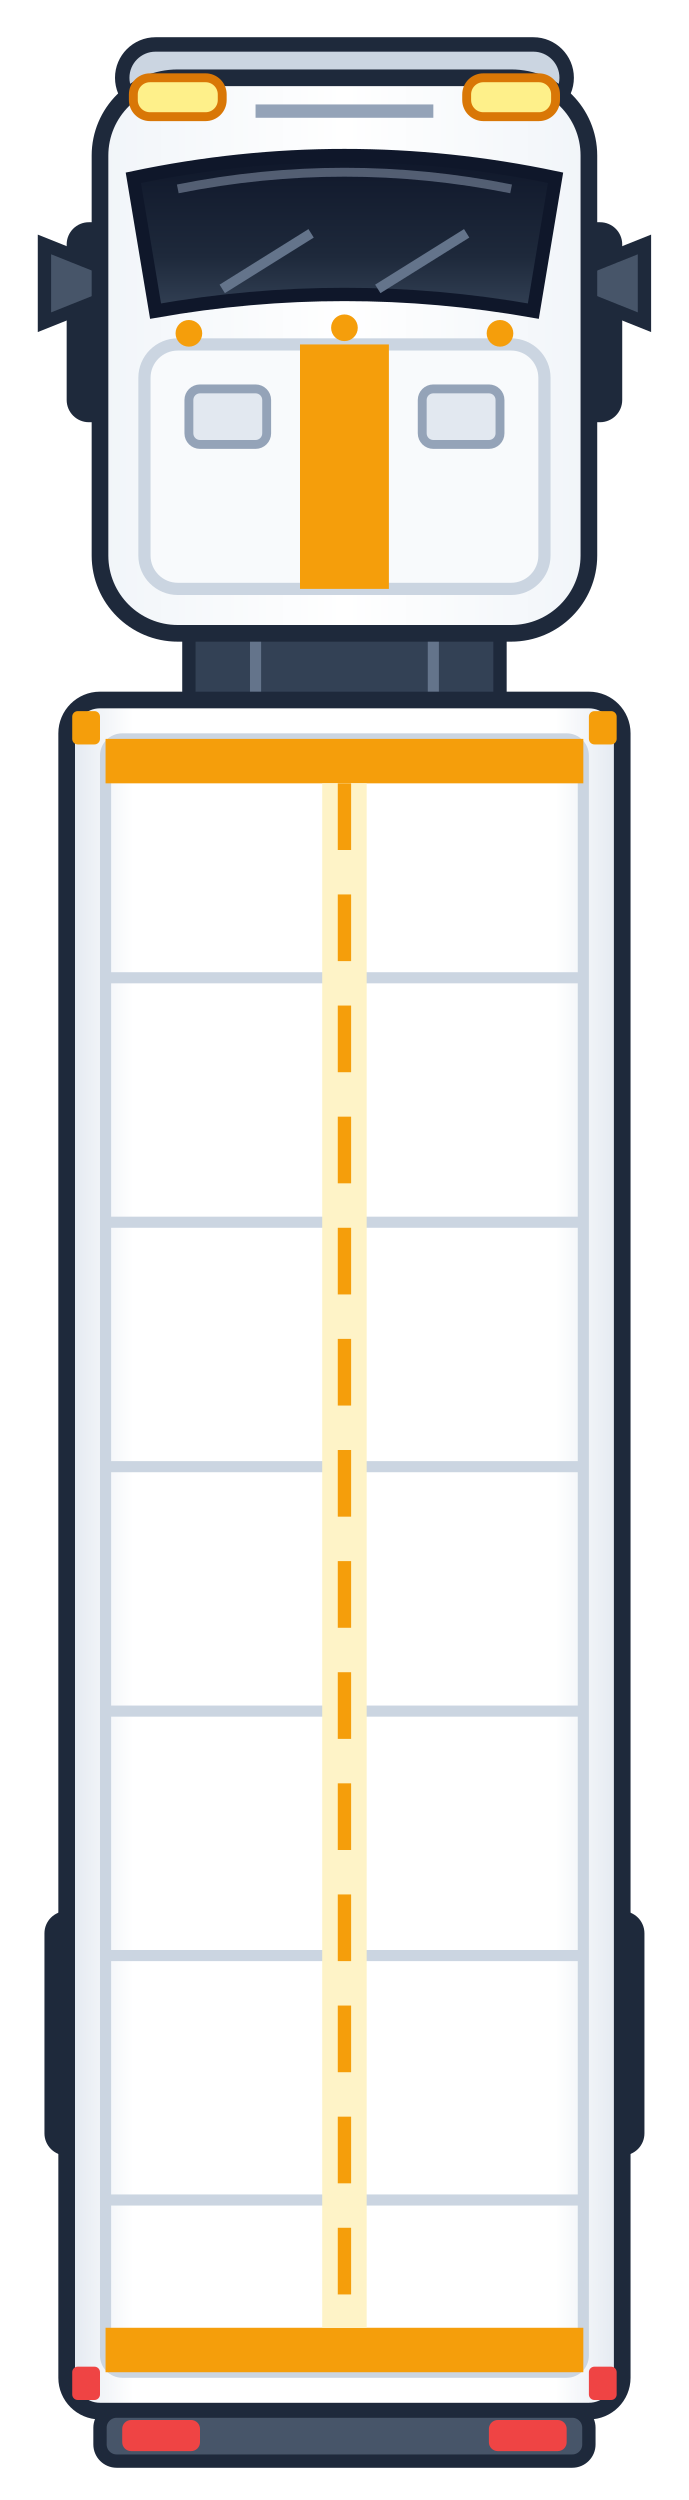
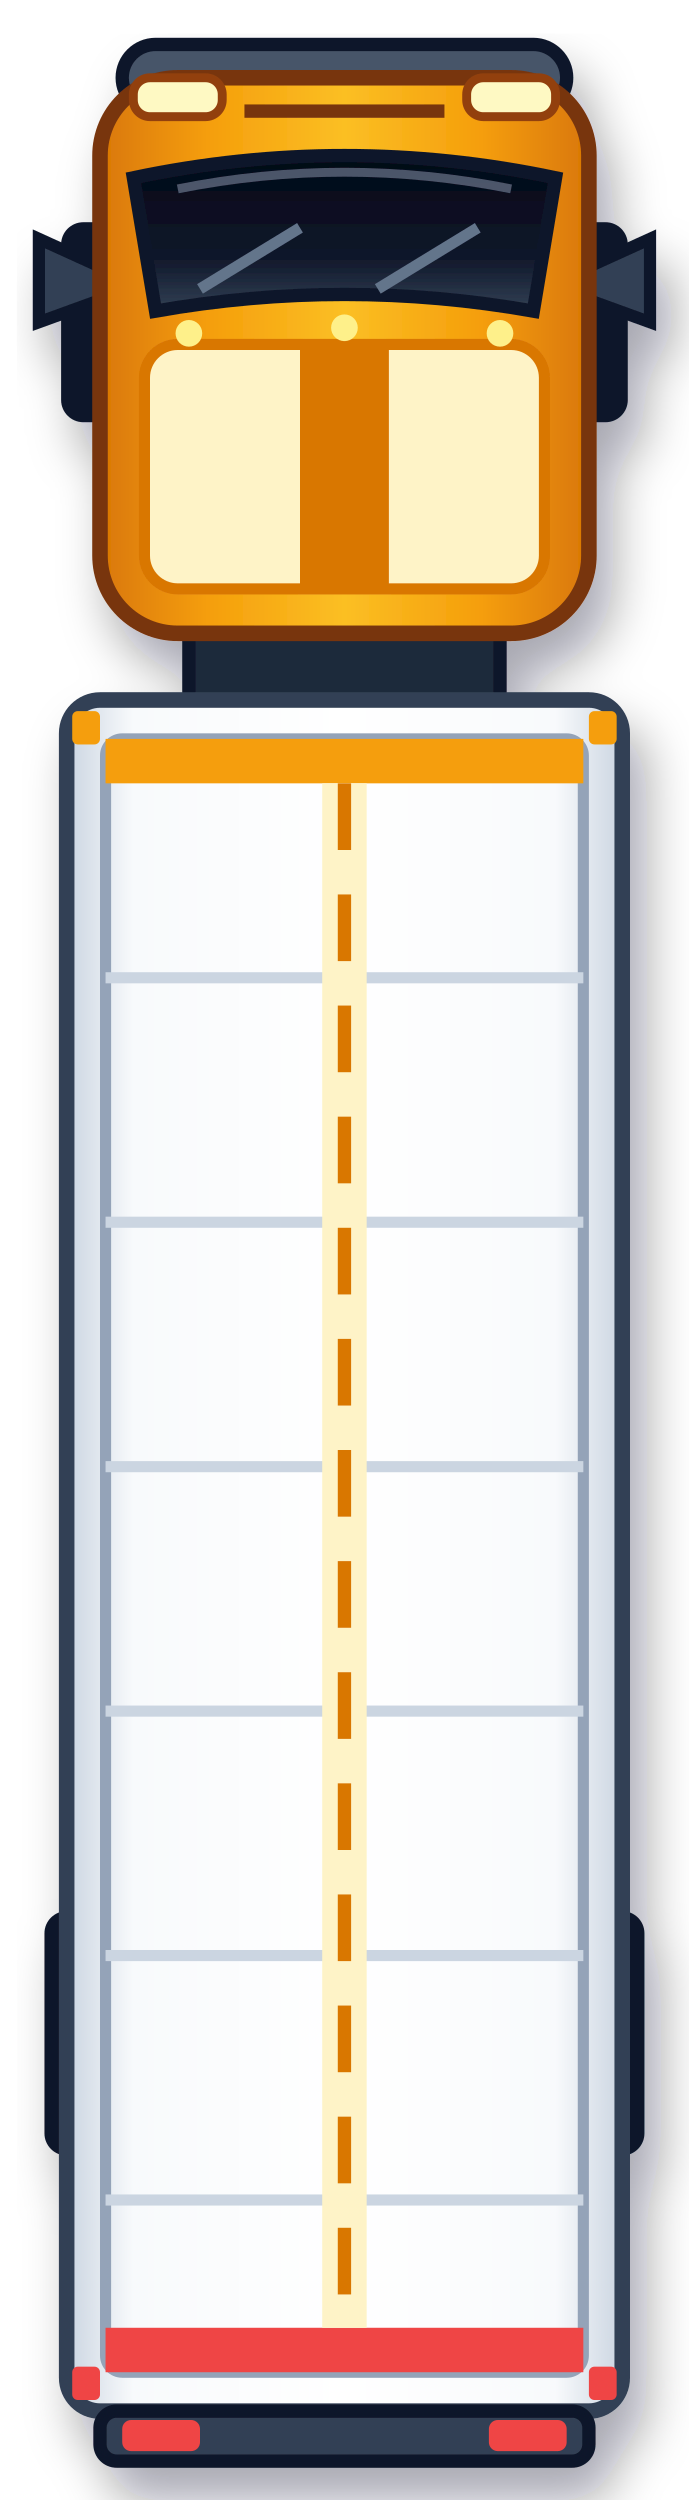
<svg xmlns="http://www.w3.org/2000/svg" viewBox="0 0 62 225" width="62" height="225" fill="none">
  <defs>
+     <filter id="tb-shadow" x="-16%" y="-6%" width="132%" height="114%">
+       <feDropShadow dx="1.5" dy="3" stdDeviation="2.2" flood-color="#020617" flood-opacity="0.34" />
+     </filter>
    <linearGradient id="tb-windshield" x1="0" y1="0" x2="0" y2="1">
-       <stop offset="0%" stop-color="#0F172A" />
-       <stop offset="65%" stop-color="#1E293B" />
+       <stop offset="0%" stop-color="#020617" />
+       <stop offset="65%" stop-color="#0F172A" />
      <stop offset="100%" stop-color="#334155" />
    </linearGradient>
-     <linearGradient id="tb-cab-roof" x1="0" y1="0" x2="1" y2="0">
-       <stop offset="0%" stop-color="#F1F5F9" />
-       <stop offset="50%" stop-color="#FFFFFF" />
-       <stop offset="100%" stop-color="#F1F5F9" />
+     <linearGradient id="tb-cab-amber" x1="0" y1="0" x2="1" y2="0">
+       <stop offset="0%" stop-color="#D97706" />
+       <stop offset="22%" stop-color="#F59E0B" />
+       <stop offset="50%" stop-color="#FBBF24" />
+       <stop offset="78%" stop-color="#F59E0B" />
+       <stop offset="100%" stop-color="#D97706" />
    </linearGradient>
    <linearGradient id="tb-box-roof" x1="0" y1="0" x2="1" y2="0">
-       <stop offset="0%" stop-color="#E2E8F0" />
-       <stop offset="12%" stop-color="#FFFFFF" />
-       <stop offset="88%" stop-color="#FFFFFF" />
-       <stop offset="100%" stop-color="#E2E8F0" />
+       <stop offset="0%" stop-color="#CBD5E1" />
+       <stop offset="12%" stop-color="#F8FAFC" />
+       <stop offset="50%" stop-color="#FFFFFF" />
+       <stop offset="88%" stop-color="#F8FAFC" />
+       <stop offset="100%" stop-color="#CBD5E1" />
    </linearGradient>
  </defs>
-   <g id="wheels" fill="#1E293B">
-     <rect x="6" y="20" width="5" height="18" rx="2" />
-     <rect x="51" y="20" width="5" height="18" rx="2" />
-     <rect x="4" y="172" width="5" height="22" rx="2" />
-     <rect x="53" y="172" width="5" height="22" rx="2" />
-   </g>
-   <g id="mirrors" stroke="#1E293B" stroke-width="1.2">
-     <path d="M9 24 L4 22 L4 29 L9 27 Z" fill="#475569" />
-     <path d="M53 24 L58 22 L58 29 L53 27 Z" fill="#475569" />
-   </g>
-   <rect x="17" y="55" width="28" height="10" fill="#334155" stroke="#1E293B" stroke-width="1.2" />
-   <line x1="23" y1="55" x2="23" y2="65" stroke="#64748B" stroke-width="1" />
-   <line x1="39" y1="55" x2="39" y2="65" stroke="#64748B" stroke-width="1" />
-   <g id="cab">
-     <rect x="11" y="4" width="40" height="6" rx="3" fill="#CBD5E1" stroke="#1E293B" stroke-width="1.3" />
-     <rect x="9" y="7" width="44" height="50" rx="7" fill="url(#tb-cab-roof)" stroke="#1E293B" stroke-width="1.5" />
-     <rect x="12" y="7" width="8" height="3.5" rx="1.5" fill="#FEF08A" stroke="#D97706" stroke-width="0.8" />
-     <rect x="42" y="7" width="8" height="3.5" rx="1.5" fill="#FEF08A" stroke="#D97706" stroke-width="0.8" />
-     <line x1="23" y1="10" x2="39" y2="10" stroke="#94A3B8" stroke-width="1.2" />
-     <path d="M12 16 Q31 12 50 16 L48 28 Q31 25 14 28 Z" fill="url(#tb-windshield)" stroke="#0F172A" stroke-width="1.2" />
-     <path d="M16 17 Q31 14 46 17" stroke="#94A3B8" stroke-width="0.8" stroke-opacity="0.5" />
-     <line x1="20" y1="26" x2="28" y2="21" stroke="#64748B" stroke-width="0.9" />
-     <line x1="34" y1="26" x2="42" y2="21" stroke="#64748B" stroke-width="0.9" />
-     <rect x="13" y="31" width="36" height="22" rx="3" fill="#F8FAFC" stroke="#CBD5E1" stroke-width="1.1" />
-     <rect x="27" y="31" width="8" height="22" fill="#F59E0B" />
-     <rect x="17" y="35" width="7" height="5" rx="1" fill="#E2E8F0" stroke="#94A3B8" stroke-width="0.8" />
-     <rect x="38" y="35" width="7" height="5" rx="1" fill="#E2E8F0" stroke="#94A3B8" stroke-width="0.8" />
-     <circle cx="17" cy="30" r="1.2" fill="#F59E0B" />
-     <circle cx="31" cy="29.5" r="1.2" fill="#F59E0B" />
-     <circle cx="45" cy="30" r="1.2" fill="#F59E0B" />
-   </g>
-   <g id="cargo-box">
-     <rect x="6" y="63" width="50" height="154" rx="3" fill="url(#tb-box-roof)" stroke="#1E293B" stroke-width="1.5" />
-     <rect x="9.5" y="66.5" width="43" height="147" rx="1.5" fill="none" stroke="#CBD5E1" stroke-width="1" />
-     <g stroke="#CBD5E1" stroke-width="1">
-       <line x1="9.5" y1="88" x2="52.5" y2="88" />
-       <line x1="9.5" y1="110" x2="52.5" y2="110" />
-       <line x1="9.5" y1="132" x2="52.5" y2="132" />
-       <line x1="9.5" y1="154" x2="52.5" y2="154" />
-       <line x1="9.5" y1="176" x2="52.5" y2="176" />
-       <line x1="9.5" y1="198" x2="52.5" y2="198" />
+   <g filter="url(#tb-shadow)">
+     <g fill="#0F172A">
+       <rect x="5.5" y="20" width="5" height="18" rx="2" />
+       <rect x="51.5" y="20" width="5" height="18" rx="2" />
+       <rect x="4" y="172" width="5" height="22" rx="2" />
+       <rect x="53" y="172" width="5" height="22" rx="2" />
    </g>
-     <rect x="9.5" y="66.5" width="43" height="4" fill="#F59E0B" />
-     <rect x="9.5" y="209.5" width="43" height="4" fill="#F59E0B" />
-     <rect x="29" y="70.5" width="4" height="139" fill="#FEF3C7" />
-     <line x1="31" y1="70.5" x2="31" y2="209.5" stroke="#F59E0B" stroke-width="1.2" stroke-dasharray="6 4" />
-     <rect x="6.5" y="64" width="2.5" height="3" rx="0.5" fill="#F59E0B" />
-     <rect x="53" y="64" width="2.5" height="3" rx="0.5" fill="#F59E0B" />
-     <rect x="6.5" y="213" width="2.5" height="3" rx="0.5" fill="#EF4444" />
-     <rect x="53" y="213" width="2.5" height="3" rx="0.5" fill="#EF4444" />
-     <rect x="9" y="217" width="44" height="4.5" rx="1.5" fill="#475569" stroke="#1E293B" stroke-width="1.2" />
-     <rect x="11" y="217.8" width="7" height="2.8" rx="0.8" fill="#EF4444" />
-     <rect x="44" y="217.8" width="7" height="2.8" rx="0.8" fill="#EF4444" />
+     <g stroke="#0F172A" stroke-width="1.1">
+       <path d="M9 24 L3.5 21.5 L3.5 29 L9 27 Z" fill="#334155" />
+       <path d="M53 24 L58.5 21.5 L58.5 29 L53 27 Z" fill="#334155" />
+     </g>
+     <rect x="17" y="55" width="28" height="10" fill="#1E293B" stroke="#0F172A" stroke-width="1.2" />
+     <g>
+       <rect x="11" y="4" width="40" height="6" rx="3" fill="#475569" stroke="#0F172A" stroke-width="1.2" />
+       <rect x="9" y="7" width="44" height="50" rx="7" fill="url(#tb-cab-amber)" stroke="#78350F" stroke-width="1.4" />
+       <rect x="12" y="7" width="8" height="3.5" rx="1.5" fill="#FEF9C3" stroke="#92400E" stroke-width="0.8" />
+       <rect x="42" y="7" width="8" height="3.5" rx="1.5" fill="#FEF9C3" stroke="#92400E" stroke-width="0.8" />
+       <line x1="22" y1="10" x2="40" y2="10" stroke="#78350F" stroke-width="1.2" />
+       <path d="M12 16 Q31 12 50 16 L48 28 Q31 25 14 28 Z" fill="url(#tb-windshield)" stroke="#0F172A" stroke-width="1.2" />
+       <path d="M16 17 Q31 14 46 17" stroke="#94A3B8" stroke-width="0.8" stroke-opacity="0.5" />
+       <line x1="18" y1="26" x2="27" y2="20.5" stroke="#64748B" stroke-width="1" />
+       <line x1="34" y1="26" x2="43" y2="20.5" stroke="#64748B" stroke-width="1" />
+       <rect x="13" y="31" width="36" height="22" rx="3" fill="#FEF3C7" stroke="#D97706" stroke-width="1" />
+       <rect x="27" y="31" width="8" height="22" fill="#D97706" />
+       <circle cx="17" cy="30" r="1.2" fill="#FEF08A" />
+       <circle cx="31" cy="29.5" r="1.2" fill="#FEF08A" />
+       <circle cx="45" cy="30" r="1.2" fill="#FEF08A" />
+     </g>
+     <g>
+       <rect x="6" y="63" width="50" height="154" rx="3" fill="url(#tb-box-roof)" stroke="#334155" stroke-width="1.4" />
+       <rect x="9.5" y="66.5" width="43" height="147" rx="1.5" fill="none" stroke="#94A3B8" stroke-width="1" />
+       <g stroke="#CBD5E1" stroke-width="1">
+         <line x1="9.5" y1="88" x2="52.5" y2="88" />
+         <line x1="9.5" y1="110" x2="52.5" y2="110" />
+         <line x1="9.5" y1="132" x2="52.5" y2="132" />
+         <line x1="9.5" y1="154" x2="52.5" y2="154" />
+         <line x1="9.5" y1="176" x2="52.5" y2="176" />
+         <line x1="9.5" y1="198" x2="52.5" y2="198" />
+       </g>
+       <rect x="9.5" y="66.5" width="43" height="4" fill="#F59E0B" />
+       <rect x="9.5" y="209.5" width="43" height="4" fill="#EF4444" />
+       <rect x="29" y="70.5" width="4" height="139" fill="#FEF3C7" />
+       <line x1="31" y1="70.5" x2="31" y2="209.5" stroke="#D97706" stroke-width="1.2" stroke-dasharray="6 4" />
+       <rect x="6.5" y="64" width="2.5" height="3" rx="0.5" fill="#F59E0B" />
+       <rect x="53" y="64" width="2.5" height="3" rx="0.5" fill="#F59E0B" />
+       <rect x="6.5" y="213" width="2.5" height="3" rx="0.5" fill="#EF4444" />
+       <rect x="53" y="213" width="2.5" height="3" rx="0.5" fill="#EF4444" />
+       <rect x="9" y="217" width="44" height="4.5" rx="1.5" fill="#334155" stroke="#0F172A" stroke-width="1.2" />
+       <rect x="11" y="217.8" width="7" height="2.8" rx="0.8" fill="#EF4444" />
+       <rect x="44" y="217.8" width="7" height="2.8" rx="0.8" fill="#EF4444" />
+     </g>
  </g>
</svg>
